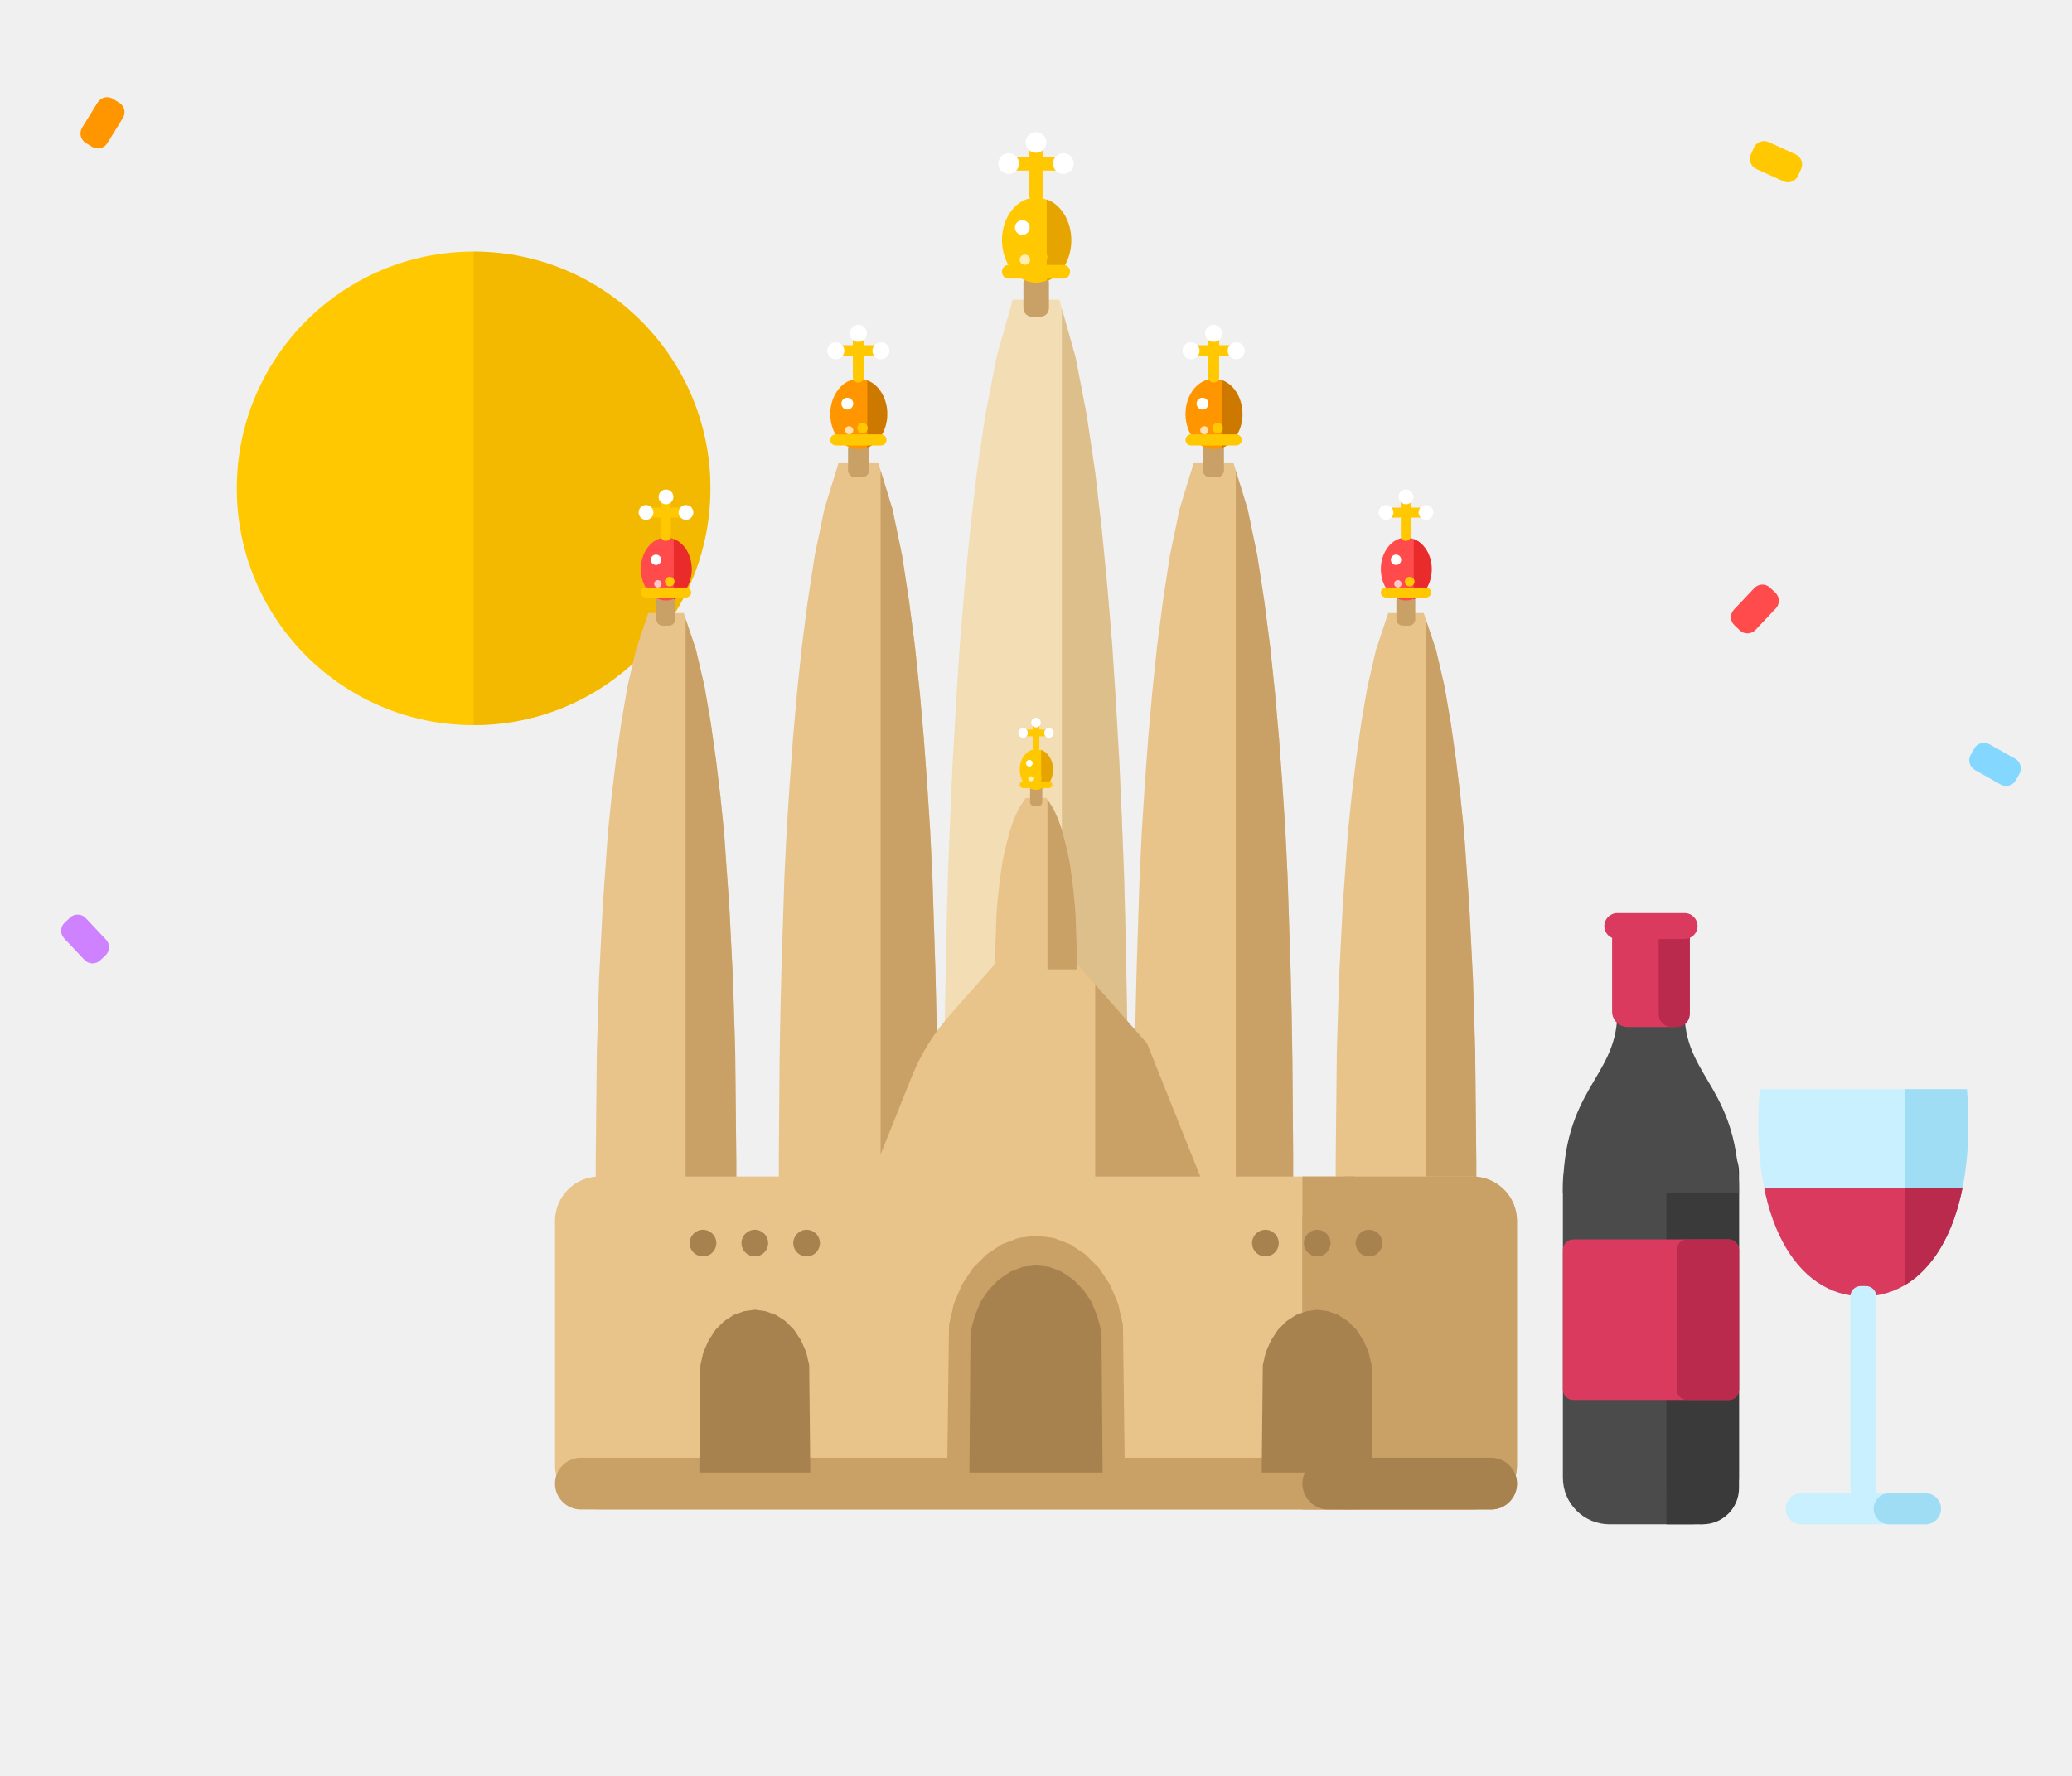
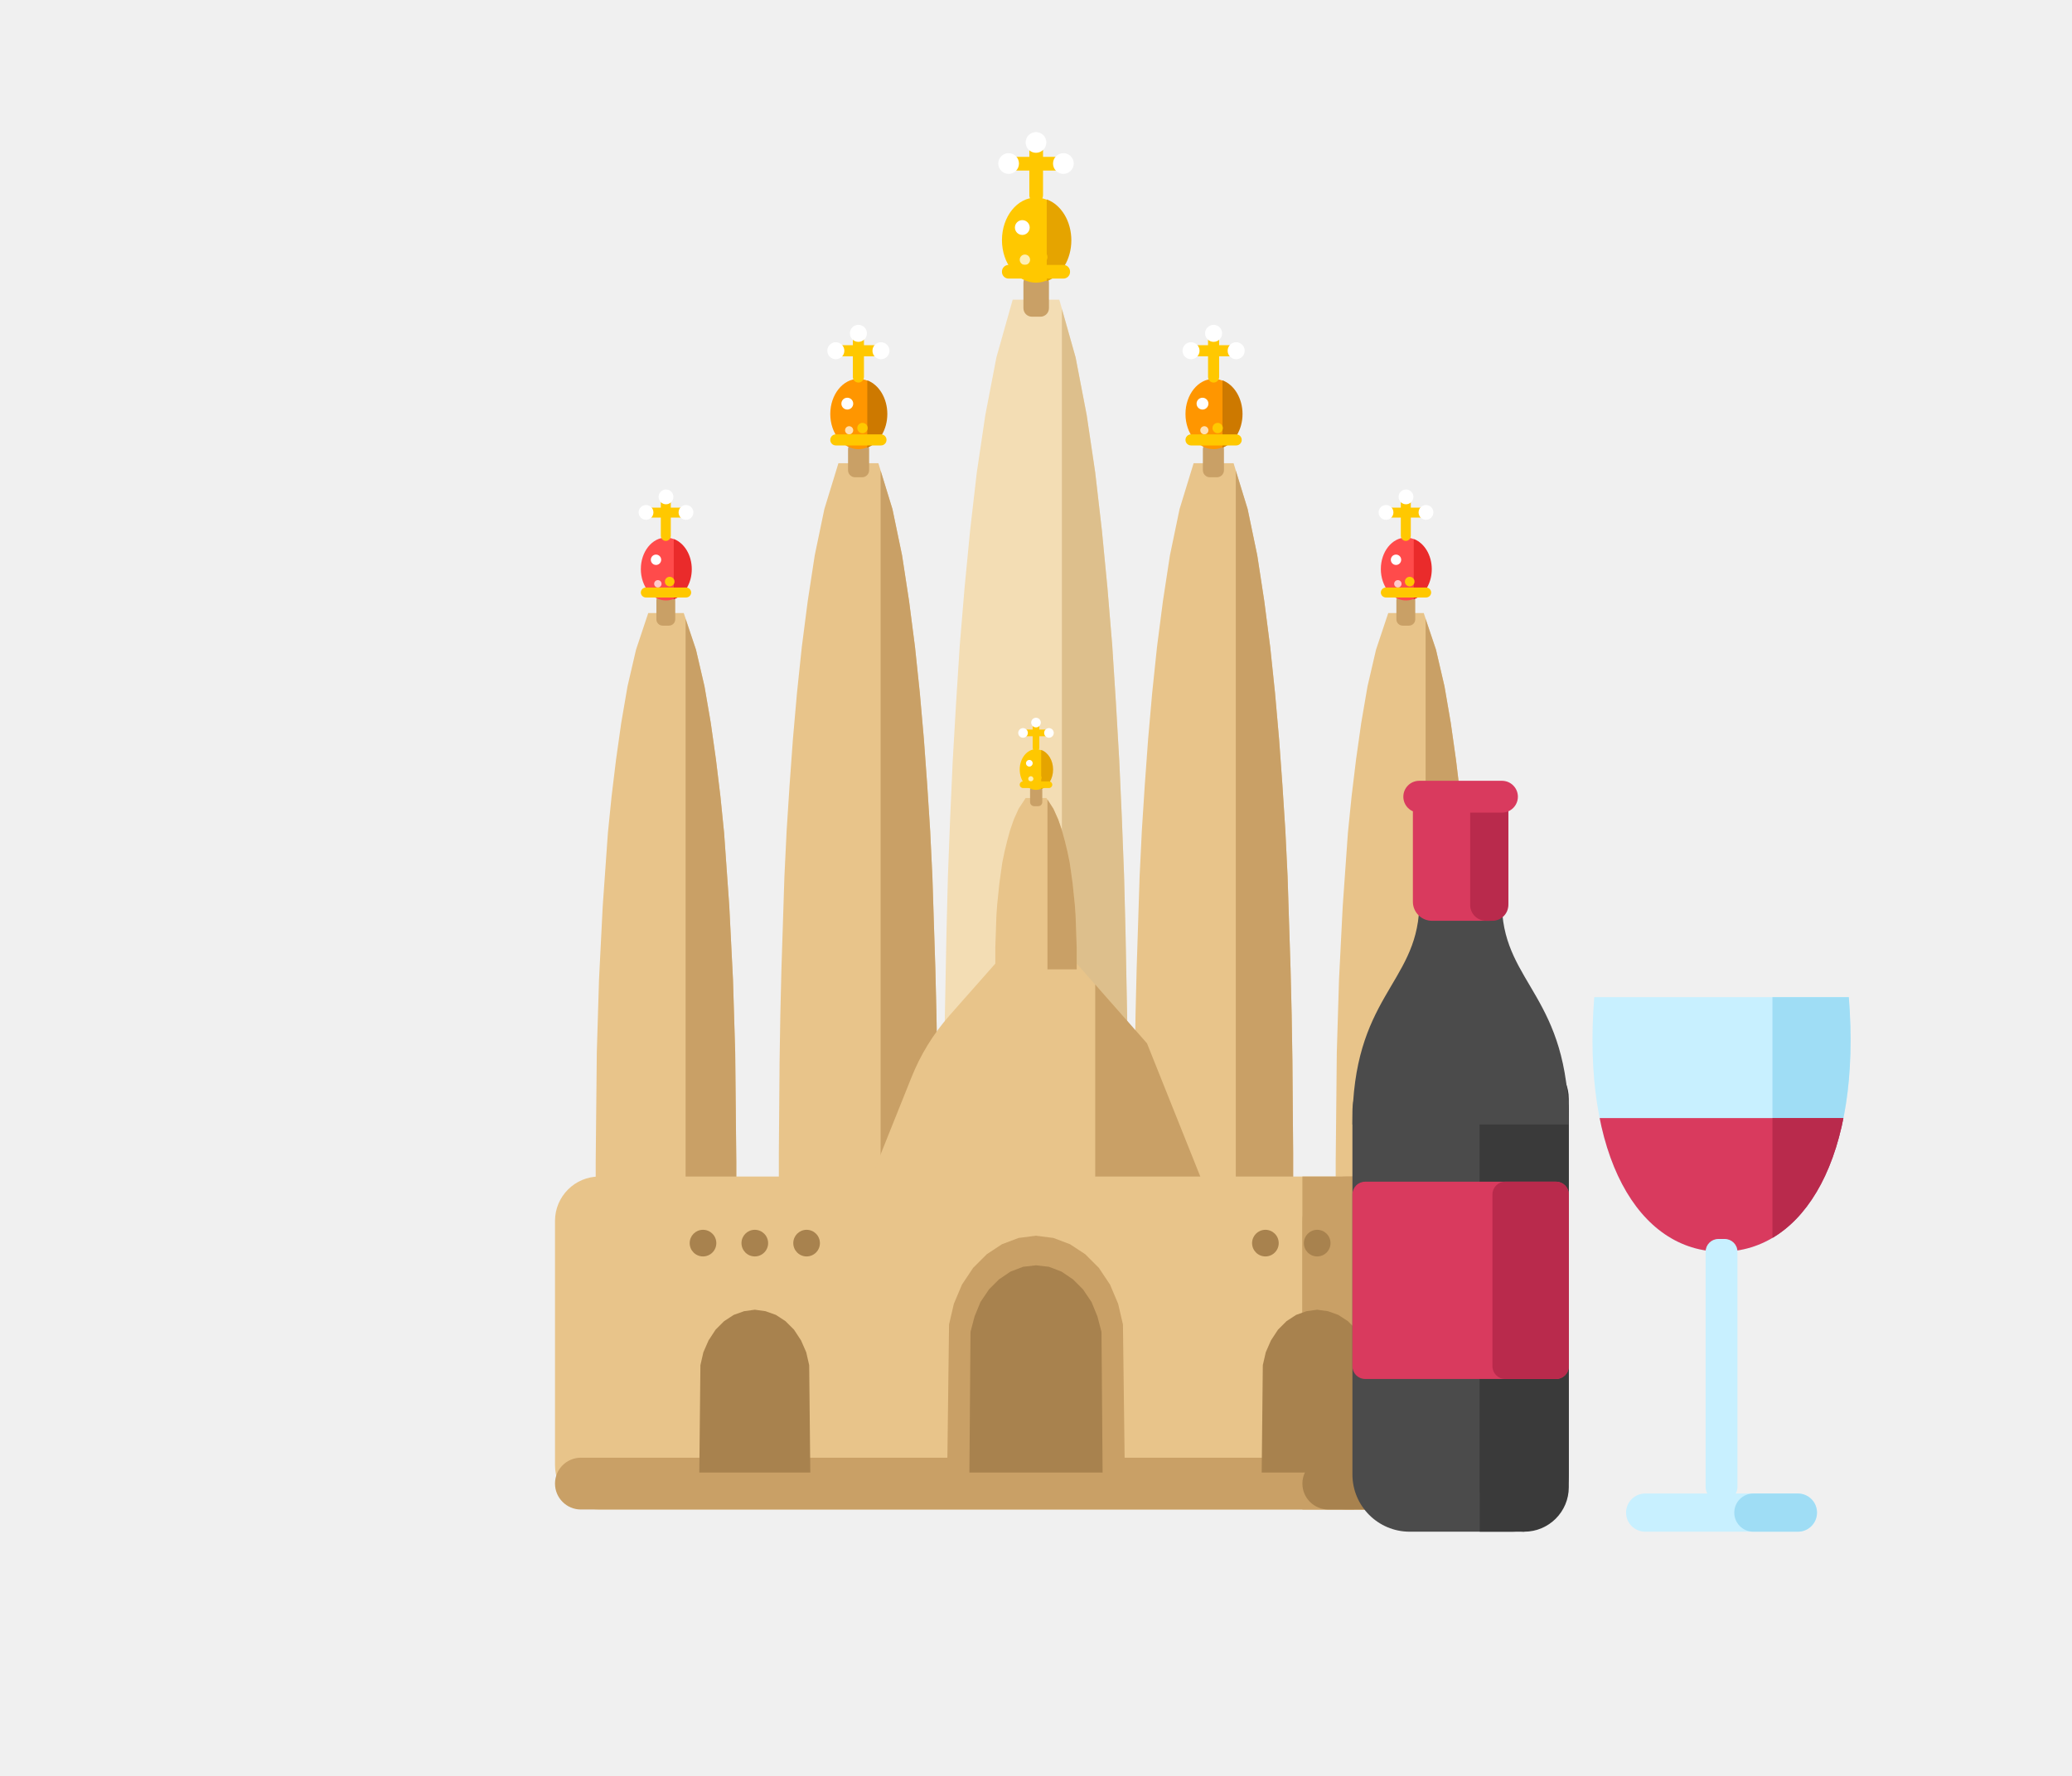
<svg xmlns="http://www.w3.org/2000/svg" viewBox="0 0 560 480" width="560" height="480">
-   <circle cx="128" cy="132" r="64" fill="#FFC800" />
-   <path d="M128 68A64 64 0 0 1 128 196Z" fill="#E5A400" opacity=".45" />
  <path d="M255 330L255 314.4L255.1 298.9L255.2 283.3L255.5 267.8L255.8 252.2L256.2 236.6L256.8 221.1L257.5 205.5L258.4 190L259.4 174.4L260.7 158.8L262.2 143.3L264 127.7L266.3 112.2L269.3 96.6L273.7 81L286.3 81L290.7 96.6L293.7 112.2L296 127.7L297.8 143.3L299.3 158.8L300.6 174.4L301.6 190L302.5 205.5L303.2 221.1L303.8 236.6L304.2 252.2L304.5 267.8L304.8 283.3L304.9 298.9L305 314.4L305 330Z" fill="#F3DDB4" />
  <path d="M287 330L287 83.5L290.7 96.6L293.7 112.2L296 127.7L297.8 143.3L299.3 158.8L300.6 174.4L301.6 190L302.5 205.5L303.2 221.1L303.8 236.6L304.2 252.2L304.5 267.8L304.8 283.3L304.9 298.9L305 314.4L305 330Z" fill="#DDBF8C" />
  <rect x="276.6" y="74.1" width="6.9" height="11.5" rx="2.3" fill="#C9A066" />
  <ellipse cx="280" cy="64.9" rx="9.2" ry="11.5" fill="#FFC800" />
  <path d="M282.9 53.9A9.2 11.5 0 0 1 282.9 76Z" fill="#E5A400" />
  <circle cx="276.3" cy="61.5" r="2" fill="#FFFFFF" />
  <circle cx="281.4" cy="69.5" r="1.7" fill="#FFC800" />
  <circle cx="277" cy="70.2" r="1.4" fill="#FFFFFF" opacity=".7" />
  <rect x="270.8" y="71.6" width="18.4" height="3.7" rx="1.8" fill="#FFC800" />
  <rect x="278.2" y="38.5" width="3.7" height="16.1" rx="1.8" fill="#FFC800" />
  <rect x="272.6" y="42.4" width="14.7" height="3.7" rx="1.8" fill="#FFC800" />
  <circle cx="280" cy="38.5" r="2.8" fill="#FFFFFF" />
  <circle cx="272.6" cy="44.2" r="2.8" fill="#FFFFFF" />
  <circle cx="287.4" cy="44.2" r="2.8" fill="#FFFFFF" />
  <path d="M161 324L161 314.1L161.1 304.2L161.2 294.3L161.3 284.4L161.6 274.5L161.9 264.7L162.4 254.8L162.9 244.9L163.6 235L164.3 225.1L165.3 215.2L166.5 205.3L167.9 195.4L169.6 185.5L171.9 175.6L175.2 165.7L184.8 165.7L188.1 175.6L190.4 185.5L192.1 195.4L193.5 205.3L194.7 215.2L195.7 225.1L196.4 235L197.1 244.9L197.6 254.8L198.1 264.7L198.4 274.5L198.7 284.4L198.8 294.3L198.9 304.2L199 314.1L199 324Z" fill="#E8C48A" />
  <path d="M185.3 324L185.3 167.3L188.1 175.6L190.4 185.5L192.1 195.4L193.5 205.3L194.7 215.2L195.7 225.1L196.4 235L197.1 244.9L197.6 254.8L198.1 264.7L198.4 274.5L198.7 284.4L198.8 294.3L198.9 304.2L199 314.1L199 324Z" fill="#C9A066" />
  <rect x="177.4" y="160.6" width="5.1" height="8.5" rx="1.7" fill="#C9A066" />
  <ellipse cx="180" cy="153.8" rx="6.8" ry="8.5" fill="#FF4B4B" />
  <path d="M182.1 145.7A6.8 8.5 0 0 1 182.1 162Z" fill="#EA2B2B" />
  <circle cx="177.3" cy="151.3" r="1.4" fill="#FFFFFF" />
  <circle cx="181" cy="157.2" r="1.3" fill="#FFC800" />
  <circle cx="177.8" cy="157.8" r="1" fill="#FFFFFF" opacity=".7" />
  <rect x="173.2" y="158.8" width="13.6" height="2.7" rx="1.4" fill="#FFC800" />
  <rect x="178.6" y="134.3" width="2.7" height="11.9" rx="1.4" fill="#FFC800" />
  <rect x="174.6" y="137.2" width="10.9" height="2.7" rx="1.4" fill="#FFC800" />
  <circle cx="180" cy="134.3" r="2" fill="#FFFFFF" />
  <circle cx="174.6" cy="138.5" r="2" fill="#FFFFFF" />
  <circle cx="185.4" cy="138.5" r="2" fill="#FFFFFF" />
  <path d="M361 324L361 314.1L361.1 304.2L361.2 294.3L361.3 284.4L361.6 274.5L361.9 264.7L362.4 254.8L362.9 244.9L363.6 235L364.3 225.1L365.3 215.2L366.5 205.3L367.9 195.4L369.6 185.5L371.9 175.6L375.2 165.7L384.8 165.7L388.1 175.6L390.4 185.5L392.1 195.4L393.5 205.3L394.7 215.2L395.7 225.1L396.4 235L397.1 244.9L397.6 254.8L398.1 264.7L398.4 274.5L398.7 284.4L398.8 294.3L398.9 304.2L399 314.1L399 324Z" fill="#E8C48A" />
  <path d="M385.3 324L385.3 167.3L388.1 175.6L390.4 185.5L392.1 195.4L393.5 205.3L394.7 215.2L395.7 225.1L396.4 235L397.1 244.9L397.6 254.8L398.1 264.7L398.4 274.5L398.7 284.4L398.8 294.3L398.9 304.2L399 314.1L399 324Z" fill="#C9A066" />
  <rect x="377.4" y="160.6" width="5.1" height="8.5" rx="1.7" fill="#C9A066" />
  <ellipse cx="380" cy="153.8" rx="6.8" ry="8.5" fill="#FF4B4B" />
  <path d="M382.1 145.7A6.8 8.5 0 0 1 382.1 162Z" fill="#EA2B2B" />
  <circle cx="377.3" cy="151.3" r="1.4" fill="#FFFFFF" />
  <circle cx="381" cy="157.2" r="1.3" fill="#FFC800" />
  <circle cx="377.8" cy="157.8" r="1" fill="#FFFFFF" opacity=".7" />
  <rect x="373.2" y="158.8" width="13.6" height="2.7" rx="1.4" fill="#FFC800" />
  <rect x="378.6" y="134.3" width="2.7" height="11.9" rx="1.4" fill="#FFC800" />
  <rect x="374.6" y="137.2" width="10.9" height="2.7" rx="1.4" fill="#FFC800" />
  <circle cx="380" cy="134.3" r="2" fill="#FFFFFF" />
  <circle cx="374.6" cy="138.5" r="2" fill="#FFFFFF" />
  <circle cx="385.4" cy="138.5" r="2" fill="#FFFFFF" />
  <path d="M210.5 324L210.5 311.6L210.6 299.2L210.7 286.7L210.9 274.3L211.2 261.9L211.6 249.5L212 237L212.6 224.6L213.4 212.2L214.3 199.8L215.4 187.3L216.7 174.9L218.3 162.5L220.2 150.1L222.8 137.6L226.6 125.2L237.4 125.2L241.2 137.6L243.8 150.1L245.7 162.5L247.3 174.9L248.6 187.3L249.7 199.8L250.6 212.2L251.4 224.6L252 237L252.4 249.5L252.8 261.9L253.1 274.3L253.3 286.7L253.4 299.2L253.5 311.6L253.5 324Z" fill="#E8C48A" />
  <path d="M238 324L238 127.2L241.2 137.6L243.8 150.1L245.7 162.5L247.3 174.9L248.6 187.3L249.7 199.8L250.6 212.2L251.4 224.6L252 237L252.4 249.5L252.8 261.9L253.1 274.3L253.3 286.7L253.4 299.2L253.5 311.6L253.5 324Z" fill="#C9A066" />
  <rect x="229.2" y="119.5" width="5.7" height="9.5" rx="1.9" fill="#C9A066" />
  <ellipse cx="232" cy="111.9" rx="7.6" ry="9.5" fill="#FF9600" />
  <path d="M234.4 102.8A7.6 9.5 0 0 1 234.4 121Z" fill="#CD7900" />
  <circle cx="229" cy="109.1" r="1.6" fill="#FFFFFF" />
  <circle cx="233.1" cy="115.7" r="1.4" fill="#FFC800" />
  <circle cx="229.5" cy="116.3" r="1.1" fill="#FFFFFF" opacity=".7" />
  <rect x="224.4" y="117.4" width="15.2" height="3" rx="1.5" fill="#FFC800" />
  <rect x="230.5" y="90.1" width="3" height="13.3" rx="1.5" fill="#FFC800" />
  <rect x="225.9" y="93.3" width="12.2" height="3" rx="1.5" fill="#FFC800" />
  <circle cx="232" cy="90.1" r="2.3" fill="#FFFFFF" />
  <circle cx="225.9" cy="94.8" r="2.3" fill="#FFFFFF" />
  <circle cx="238.1" cy="94.8" r="2.3" fill="#FFFFFF" />
  <path d="M306.5 324L306.5 311.6L306.6 299.2L306.7 286.7L306.9 274.3L307.2 261.9L307.6 249.5L308 237L308.6 224.6L309.4 212.2L310.3 199.8L311.4 187.3L312.7 174.9L314.3 162.5L316.2 150.1L318.8 137.6L322.6 125.2L333.4 125.2L337.2 137.6L339.8 150.1L341.7 162.5L343.3 174.9L344.6 187.3L345.7 199.8L346.6 212.2L347.4 224.6L348 237L348.4 249.5L348.8 261.9L349.1 274.3L349.3 286.7L349.4 299.2L349.5 311.6L349.5 324Z" fill="#E8C48A" />
  <path d="M334 324L334 127.2L337.2 137.6L339.8 150.1L341.7 162.5L343.3 174.9L344.6 187.3L345.7 199.8L346.6 212.2L347.4 224.6L348 237L348.4 249.5L348.8 261.9L349.1 274.3L349.3 286.7L349.4 299.2L349.5 311.6L349.5 324Z" fill="#C9A066" />
  <rect x="325.1" y="119.5" width="5.7" height="9.5" rx="1.9" fill="#C9A066" />
  <ellipse cx="328" cy="111.9" rx="7.6" ry="9.5" fill="#FF9600" />
  <path d="M330.4 102.8A7.6 9.5 0 0 1 330.4 121Z" fill="#CD7900" />
  <circle cx="325" cy="109.1" r="1.6" fill="#FFFFFF" />
  <circle cx="329.1" cy="115.7" r="1.4" fill="#FFC800" />
  <circle cx="325.5" cy="116.3" r="1.1" fill="#FFFFFF" opacity=".7" />
  <rect x="320.4" y="117.4" width="15.2" height="3" rx="1.5" fill="#FFC800" />
  <rect x="326.5" y="90.1" width="3" height="13.3" rx="1.5" fill="#FFC800" />
  <rect x="321.9" y="93.3" width="12.2" height="3" rx="1.5" fill="#FFC800" />
  <circle cx="328" cy="90.1" r="2.3" fill="#FFFFFF" />
  <circle cx="321.9" cy="94.8" r="2.3" fill="#FFFFFF" />
  <circle cx="334.1" cy="94.8" r="2.3" fill="#FFFFFF" />
  <path d="M234 322L246.3 291.3Q250 282 256.6 274.5L274.7 254Q280 248 285.3 254L303.4 274.5Q310 282 313.7 291.3L326 322Z" fill="#E8C48A" />
  <path d="M296 322L296 266.1L310 282L326 322Z" fill="#C9A066" />
  <path d="M269 262L269 259.1L269 256.2L269.1 253.3L269.2 250.4L269.3 247.5L269.5 244.6L269.8 241.7L270.1 238.8L270.5 235.9L270.9 233.1L271.5 230.2L272.2 227.3L273 224.4L274 221.5L275.3 218.6L277.2 215.7L282.8 215.7L284.7 218.6L286 221.5L287 224.4L287.8 227.3L288.5 230.2L289.1 233.1L289.5 235.9L289.9 238.8L290.2 241.7L290.5 244.6L290.7 247.5L290.8 250.4L290.9 253.3L291 256.2L291 259.1L291 262Z" fill="#E8C48A" />
  <path d="M283.1 262L283.1 216.1L284.7 218.6L286 221.5L287 224.4L287.8 227.3L288.5 230.2L289.1 233.1L289.5 235.9L289.9 238.8L290.2 241.7L290.5 244.6L290.7 247.5L290.8 250.4L290.9 253.3L291 256.2L291 259.1L291 262Z" fill="#C9A066" />
  <rect x="278.4" y="212.4" width="3.3" height="5.5" rx="1.1" fill="#C9A066" />
  <ellipse cx="280" cy="208" rx="4.4" ry="5.5" fill="#FFC800" />
  <path d="M281.4 202.7A4.4 5.5 0 0 1 281.4 213.3Z" fill="#E5A400" />
  <circle cx="278.2" cy="206.3" r="0.9" fill="#FFFFFF" />
  <circle cx="280.7" cy="210.2" r="0.8" fill="#FFC800" />
  <circle cx="278.6" cy="210.5" r="0.7" fill="#FFFFFF" opacity=".7" />
  <rect x="275.6" y="211.2" width="8.8" height="1.8" rx="0.9" fill="#FFC800" />
  <rect x="279.1" y="195.3" width="1.8" height="7.7" rx="0.9" fill="#FFC800" />
  <rect x="276.5" y="197.2" width="7" height="1.8" rx="0.9" fill="#FFC800" />
  <circle cx="280" cy="195.3" r="1.3" fill="#FFFFFF" />
  <circle cx="276.5" cy="198.1" r="1.3" fill="#FFFFFF" />
  <circle cx="283.5" cy="198.1" r="1.3" fill="#FFFFFF" />
  <rect x="150" y="318" width="260" height="90" rx="12" fill="#E8C48A" />
  <rect x="352" y="318" width="58" height="90" rx="12" fill="#C9A066" />
  <rect x="352" y="318" width="14" height="90" fill="#C9A066" />
  <rect x="150" y="394" width="260" height="14" rx="7" fill="#C9A066" />
  <rect x="352" y="394" width="58" height="14" rx="7" fill="#A8824E" />
  <path d="M256 398L256.5 358L257.8 352.4L260 347.2L263 342.7L266.7 339L270.8 336.3L275.3 334.6L280 334L284.7 334.6L289.2 336.3L293.3 339L297 342.7L300 347.2L302.2 352.4L303.5 358L304 398Z" fill="#C9A066" />
  <path d="M262 398L262.3 360L263.4 355.8L265 351.9L267.3 348.5L270 345.8L273.1 343.7L276.5 342.4L280 342L283.5 342.4L286.9 343.7L290 345.8L292.7 348.5L295 351.9L296.6 355.8L297.7 360L298 398Z" fill="#A8824E" />
  <path d="M189 398L189.3 369L190.1 365.5L191.5 362.3L193.4 359.4L195.7 357.1L198.3 355.4L201.1 354.4L204 354L206.9 354.4L209.7 355.4L212.3 357.1L214.6 359.4L216.5 362.3L217.9 365.5L218.7 369L219 398Z" fill="#A8824E" />
  <path d="M341 398L341.3 369L342.1 365.5L343.5 362.3L345.4 359.4L347.7 357.1L350.3 355.4L353.1 354.4L356 354L358.9 354.4L361.7 355.4L364.3 357.1L366.6 359.4L368.5 362.3L369.9 365.5L370.7 369L371 398Z" fill="#A8824E" />
  <circle cx="190" cy="336" r="3.6" fill="#A8824E" />
  <circle cx="204" cy="336" r="3.6" fill="#A8824E" />
  <circle cx="218" cy="336" r="3.6" fill="#A8824E" />
  <circle cx="342" cy="336" r="3.6" fill="#A8824E" />
  <circle cx="356" cy="336" r="3.6" fill="#A8824E" />
  <circle cx="370" cy="336" r="3.6" fill="#A8824E" />
-   <g transform="translate(470 412) scale(0.7)">
+   <g transform="translate(424 414) scale(0.86)">
    <rect x="-68" y="-150" width="68" height="150" rx="18" fill="#4B4B4B" />
    <rect x="-28" y="-150" width="28" height="150" rx="14" fill="#3A3A3A" />
    <rect x="-28" y="-150" width="14" height="150" fill="#3A3A3A" />
    <path d="M-68 -128C-68 -168 -48 -172 -47 -196L-21 -196C-20 -172 0 -168 0 -128Z" fill="#4B4B4B" />
    <rect x="-49" y="-232" width="30" height="40" rx="6" fill="#D93A5E" />
    <rect x="-31" y="-232" width="12" height="40" rx="5" fill="#B92A4C" />
    <rect x="-52" y="-236" width="36" height="10" rx="5" fill="#D93A5E" />
    <rect x="-68" y="-110" width="68" height="62" rx="4" fill="#D93A5E" />
    <rect x="-24" y="-110" width="24" height="62" rx="4" fill="#B92A4C" />
    <clipPath id="es1">
      <path d="M8 -168L88 -168C92 -118 74 -88 48 -88C22 -88 4 -118 8 -168Z" />
    </clipPath>
    <g clip-path="url(#es1)">
      <rect x="2" y="-170" width="92" height="84" fill="#C8F0FF" />
      <rect x="64" y="-170" width="40" height="84" fill="#9FDDF5" />
      <rect x="2" y="-130" width="92" height="44" fill="#D93A5E" />
      <rect x="64" y="-130" width="40" height="44" fill="#B92A4C" />
    </g>
    <rect x="43" y="-92" width="10" height="82" rx="4" fill="#C8F0FF" />
    <rect x="18" y="-12" width="60" height="12" rx="6" fill="#C8F0FF" />
    <rect x="52" y="-12" width="26" height="12" rx="6" fill="#9FDDF5" />
  </g>
-   <rect x="16" y="249.8" width="14" height="8" rx="3" fill="#CE82FF" transform="rotate(46.7 23 253.8)" />
-   <rect x="467.3" y="160.6" width="14" height="8" rx="3" fill="#FF4B4B" transform="rotate(133.4 474.3 164.6)" />
-   <rect x="473" y="39.7" width="14" height="8" rx="3" fill="#FFC800" transform="rotate(24.5 480 43.7)" />
-   <rect x="532.2" y="202.6" width="14" height="8" rx="3" fill="#84D8FF" transform="rotate(29.4 539.2 206.6)" />
-   <rect x="20.7" y="29.2" width="14" height="8" rx="3" fill="#FF9600" transform="rotate(121.7 27.7 33.2)" />
</svg>
